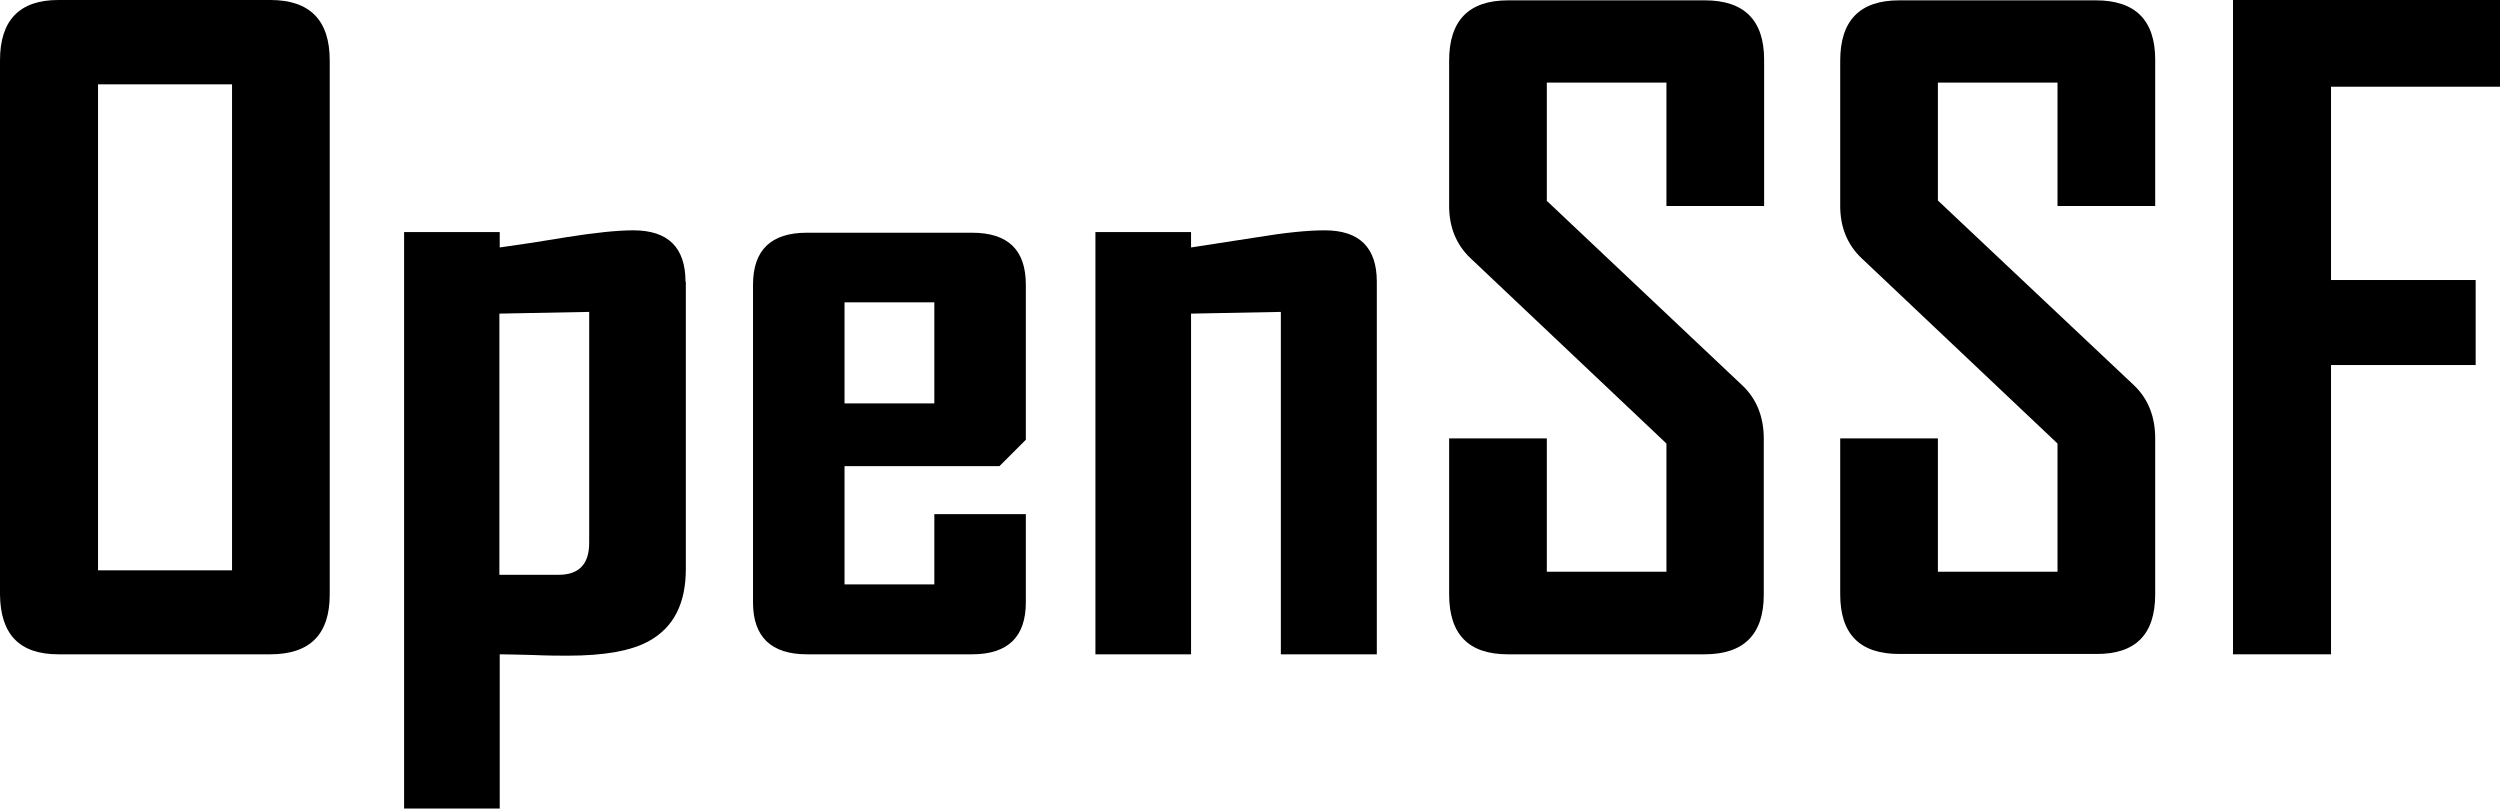
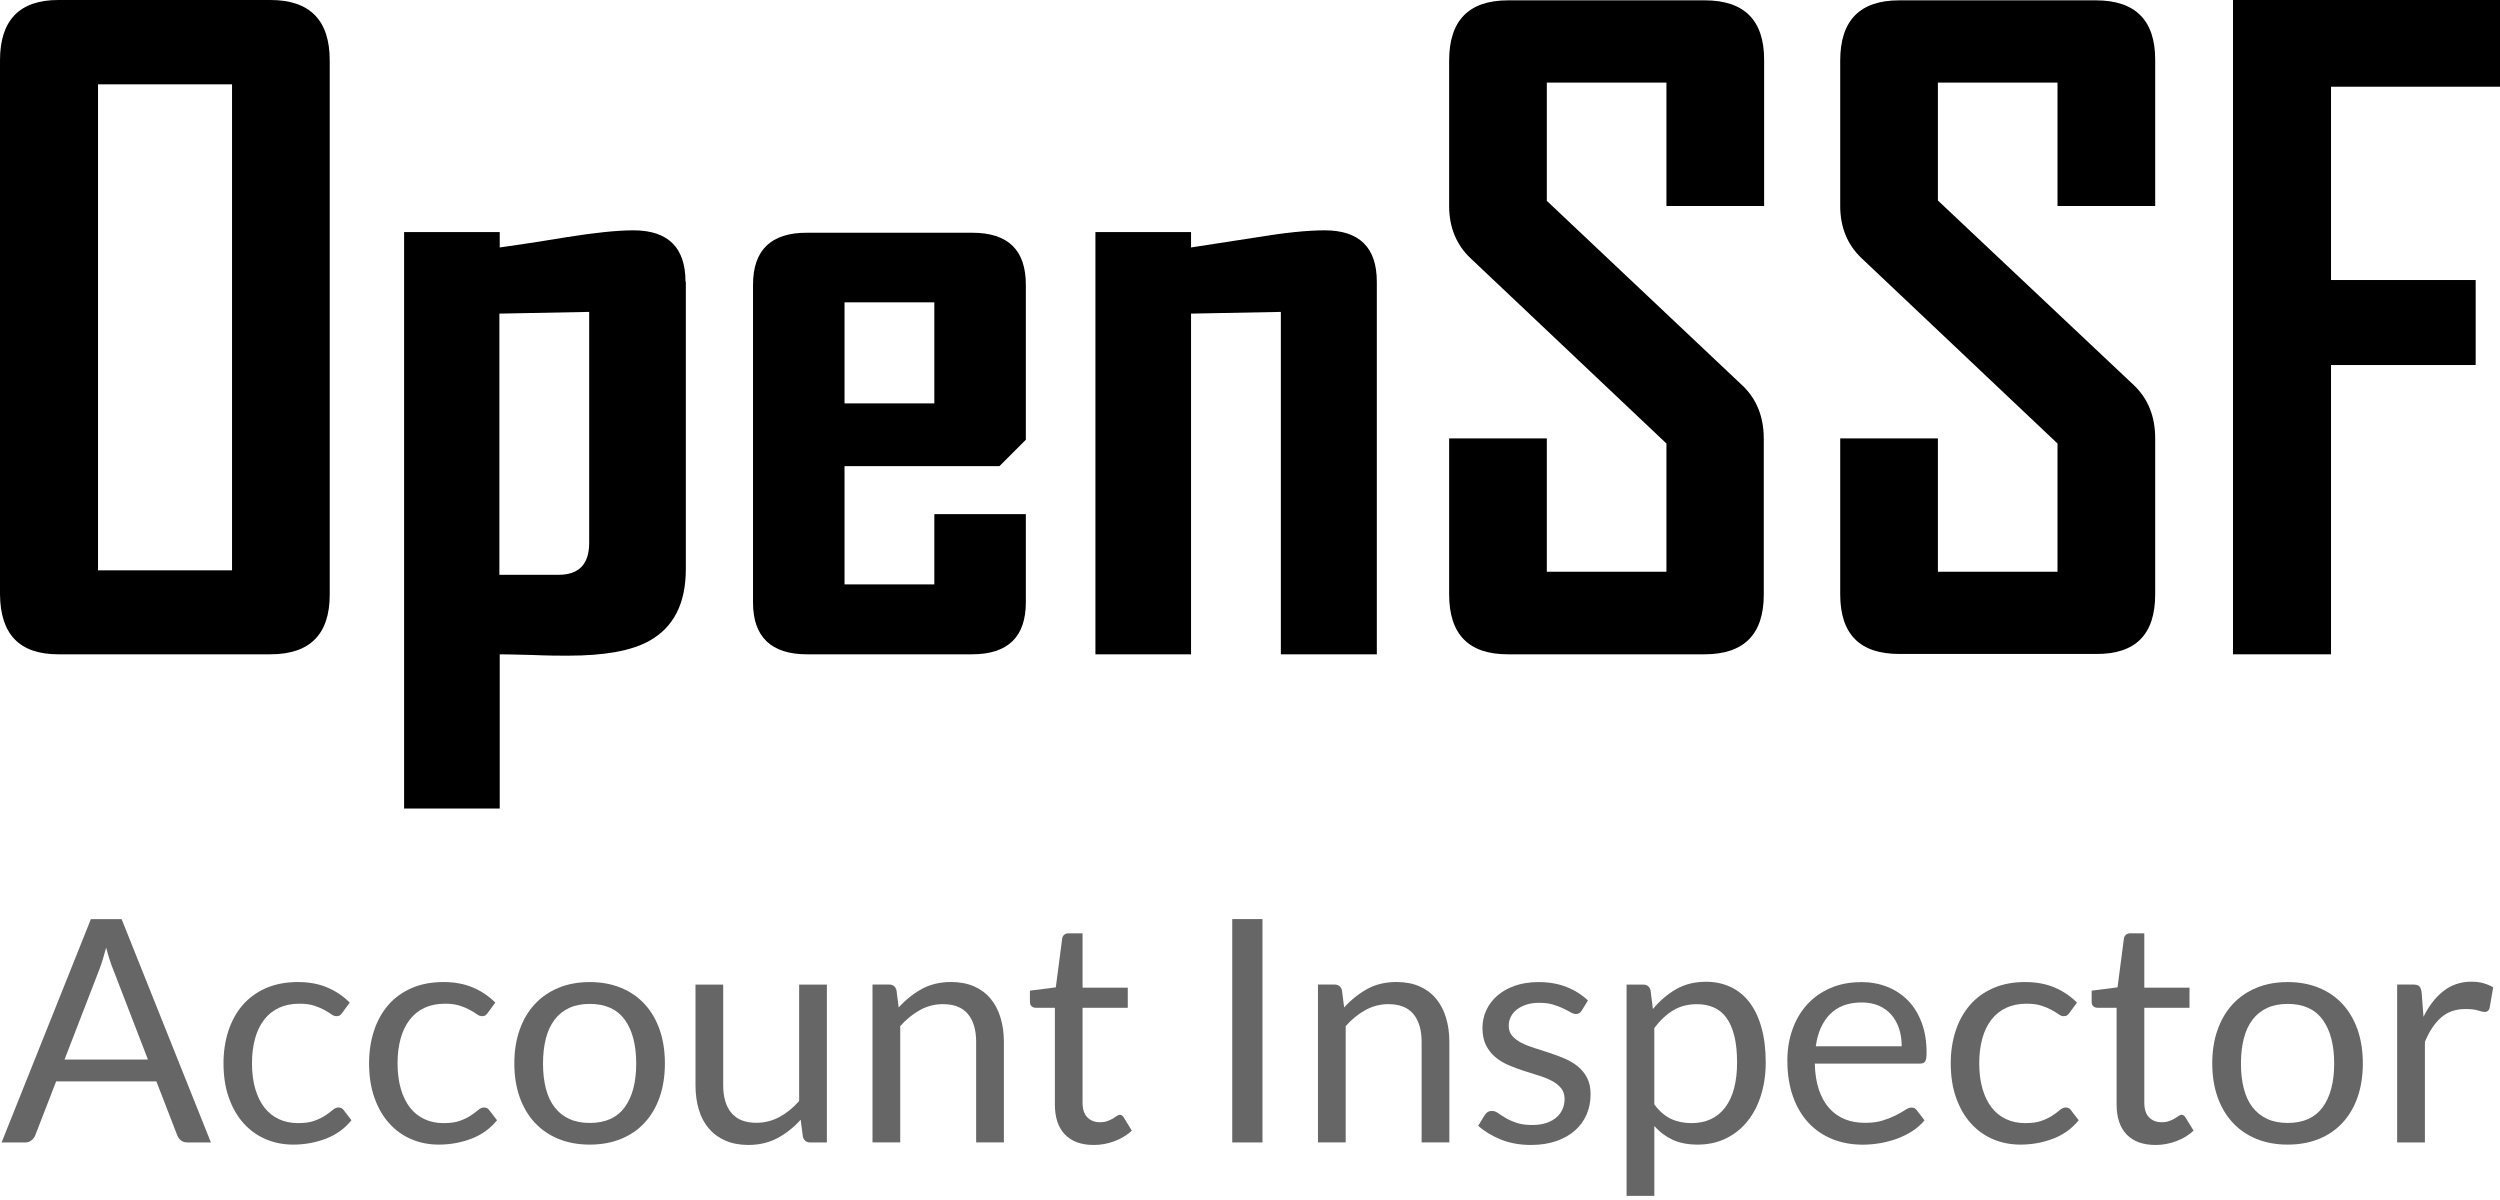
- <svg xmlns="http://www.w3.org/2000/svg" id="Layer_1" width="729.4" height="235.9" viewBox="0 0 729.4 235.9">
+ <svg xmlns="http://www.w3.org/2000/svg" id="Layer_1" width="729.4" height="349.92" viewBox="0 0 729.4 349.92">
  <defs>
-     <style>.cls-1{stroke-width:0px;}</style>
+     <style>.cls-1{opacity:.6;}.cls-2{stroke-width:0px;}</style>
  </defs>
  <g id="h">
-     <path class="cls-1" d="M17,190.9h61.9c11.5,0,17.3-5.8,17.3-17.4V17.6c0-11.7-5.8-17.6-17.3-17.6H17C5.7,0,0,5.9,0,17.6v155.8c.1,11.7,5.7,17.5,17,17.5ZM28.6,24.6h39.1v141.8H28.6V24.6Z" />
-     <path class="cls-1" d="M200,82.2c0-10-5.1-15-15.2-15-4.8,0-11.3.7-19.5,2-6.5,1.1-13,2.1-19.5,3v-4.5h-27.9v168.2h27.9v-45c2,0,5.1.1,9.6.2,4.4.2,7.9.2,10.3.2,10.6,0,18.5-1.4,23.7-4.3,7.2-4,10.7-11,10.7-21v-83.8h-.1ZM171.9,158.4c0,6.2-3,9.3-8.9,9.3h-17.3v-76.2l26.2-.5v67.4h0Z" />
-     <path class="cls-1" d="M235.4,190.9h48.2c10.5,0,15.7-5.1,15.7-15.2v-25.7h-26.7v20.5h-26.2v-34.5h45.2l7.7-7.7v-45.2c0-10.2-5.2-15.2-15.7-15.2h-48.2c-10.5,0-15.7,5.1-15.7,15.2v92.7c0,10,5.3,15.1,15.7,15.1ZM246.4,88.2h26.2v29.5h-26.2v-29.5Z" />
-     <path class="cls-1" d="M347.5,91.5l26.2-.5v99.9h28v-108.7c0-10-5.1-15-15.2-15-5.1,0-11.7.7-19.6,2-6.4,1-12.9,2-19.4,3v-4.5h-27.9v123.2h27.9v-99.4Z" />
-     <path class="cls-1" d="M439.9,190.9h57.4c11.5,0,17.3-5.8,17.3-17.4v-45.5c0-6.4-2.1-11.6-6.2-15.5l-57.1-53.9V24.1h34.9v36h28.5V17.4c0-11.5-5.8-17.3-17.3-17.3h-57.4c-11.5,0-17.2,5.9-17.2,17.6v42.4c0,6.2,2.1,11.3,6.2,15.2l57.2,54.1v37.4h-34.9v-38.9h-28.5v45.5c0,11.7,5.7,17.5,17.1,17.5Z" />
-     <path class="cls-1" d="M628.8,173.4v-45.5c0-6.4-2.1-11.6-6.2-15.5l-57.2-53.9V24.1h34.9v36h28.5V17.4c0-11.5-5.8-17.3-17.3-17.3h-57.4c-11.5,0-17.2,5.9-17.2,17.6v42.4c0,6.2,2.1,11.3,6.2,15.2l57.2,54.1v37.4h-34.9v-38.9h-28.5v45.5c0,11.6,5.7,17.4,17.2,17.4h57.4c11.6.1,17.3-5.7,17.3-17.4Z" />
-     <polygon class="cls-1" points="651.5 0 651.5 190.9 680.1 190.9 680.1 106.5 722.3 106.5 722.3 81.7 680.1 81.7 680.1 25.3 729.4 25.3 729.4 0 651.5 0" />
+     <path class="cls-2" d="M17,190.9h61.9c11.5,0,17.3-5.8,17.3-17.4V17.6c0-11.7-5.8-17.6-17.3-17.6H17C5.7,0,0,5.9,0,17.6v155.8c.1,11.7,5.7,17.5,17,17.5h0ZM28.6,24.6h39.1v141.8H28.6V24.6Z" />
+     <path class="cls-2" d="M200,82.2c0-10-5.1-15-15.2-15-4.8,0-11.3.7-19.5,2-6.5,1.1-13,2.1-19.5,3v-4.5h-27.9v168.2h27.9v-45c2,0,5.1.1,9.6.2,4.4.2,7.9.2,10.3.2,10.6,0,18.5-1.4,23.7-4.3,7.2-4,10.7-11,10.7-21v-83.8h-.1ZM171.9,158.4c0,6.2-3,9.3-8.9,9.3h-17.3v-76.2l26.2-.5v67.4h0Z" />
+     <path class="cls-2" d="M235.4,190.9h48.2c10.5,0,15.7-5.1,15.7-15.2v-25.7h-26.7v20.5h-26.2v-34.5h45.2l7.7-7.7v-45.2c0-10.2-5.2-15.2-15.7-15.2h-48.2c-10.5,0-15.7,5.1-15.7,15.2v92.7c0,10,5.3,15.1,15.7,15.1h0ZM246.4,88.2h26.2v29.5h-26.2v-29.5h0Z" />
+     <path class="cls-2" d="M347.5,91.5l26.2-.5v99.9h28v-108.7c0-10-5.1-15-15.2-15-5.1,0-11.7.7-19.6,2-6.4,1-12.9,2-19.4,3v-4.5h-27.9v123.2h27.9s0-99.4,0-99.4Z" />
+     <path class="cls-2" d="M439.9,190.9h57.4c11.5,0,17.3-5.8,17.3-17.4v-45.5c0-6.4-2.1-11.6-6.2-15.5l-57.1-53.9V24.1h34.9v36h28.5V17.4c0-11.5-5.8-17.3-17.3-17.3h-57.4c-11.5,0-17.2,5.9-17.2,17.6v42.4c0,6.2,2.1,11.3,6.2,15.2l57.2,54.1v37.4h-34.9v-38.9h-28.5v45.5c0,11.7,5.7,17.5,17.1,17.5Z" />
+     <path class="cls-2" d="M628.8,173.4v-45.5c0-6.4-2.1-11.6-6.2-15.5l-57.2-53.9V24.1h34.9v36h28.5V17.4c0-11.5-5.8-17.3-17.3-17.3h-57.4c-11.5,0-17.2,5.9-17.2,17.6v42.4c0,6.2,2.1,11.3,6.2,15.2l57.2,54.1v37.4h-34.9v-38.9h-28.5v45.5c0,11.6,5.7,17.4,17.2,17.4h57.4c11.6.1,17.3-5.7,17.3-17.4Z" />
+     <polygon class="cls-2" points="651.5 0 651.5 190.9 680.1 190.9 680.1 106.5 722.3 106.5 722.3 81.7 680.1 81.7 680.1 25.3 729.4 25.3 729.4 0 651.5 0" />
+   </g>
+   <g class="cls-1">
+     <path class="cls-2" d="M61.53,333.32h-6.82c-.79,0-1.43-.2-1.91-.59-.49-.39-.85-.89-1.09-1.5l-6.09-15.73h-29.24l-6.09,15.73c-.21.55-.58,1.03-1.09,1.46-.52.42-1.15.64-1.91.64H.46l26.06-65.17h8.96l26.06,65.17ZM18.83,309.13h24.33l-10.23-26.51c-.67-1.64-1.32-3.68-1.96-6.14-.33,1.24-.66,2.39-.98,3.43-.32,1.05-.63,1.96-.93,2.75l-10.23,26.47Z" />
+     <path class="cls-2" d="M99.91,295.44c-.24.33-.49.59-.73.77-.24.18-.59.27-1.05.27s-.95-.19-1.48-.57c-.53-.38-1.21-.8-2.02-1.25-.82-.46-1.81-.87-2.98-1.25-1.17-.38-2.6-.57-4.3-.57-2.24,0-4.23.4-5.96,1.21-1.73.8-3.18,1.96-4.34,3.48-1.17,1.52-2.05,3.35-2.64,5.5-.59,2.15-.89,4.56-.89,7.23s.32,5.27.96,7.44c.64,2.17,1.53,3.99,2.68,5.46,1.15,1.47,2.55,2.59,4.21,3.36,1.65.77,3.51,1.16,5.57,1.16s3.59-.23,4.87-.71c1.27-.47,2.33-.99,3.18-1.57.85-.58,1.55-1.1,2.09-1.57.55-.47,1.09-.71,1.64-.71.7,0,1.21.26,1.55.77l2.27,2.96c-2,2.46-4.5,4.25-7.5,5.39s-6.17,1.71-9.5,1.71c-2.88,0-5.56-.53-8.03-1.59-2.47-1.06-4.62-2.6-6.43-4.62-1.82-2.02-3.25-4.49-4.3-7.44-1.05-2.94-1.57-6.29-1.57-10.05,0-3.43.48-6.59,1.43-9.5.96-2.91,2.35-5.42,4.18-7.53,1.83-2.11,4.1-3.75,6.8-4.93,2.7-1.18,5.79-1.77,9.28-1.77,3.21,0,6.06.52,8.55,1.57,2.49,1.05,4.68,2.52,6.59,4.43l-2.14,2.91Z" />
+     <path class="cls-2" d="M142.38,295.44c-.24.33-.49.59-.73.77-.24.18-.59.27-1.05.27s-.95-.19-1.48-.57c-.53-.38-1.21-.8-2.02-1.25-.82-.46-1.81-.87-2.98-1.25-1.17-.38-2.6-.57-4.3-.57-2.24,0-4.23.4-5.96,1.21-1.73.8-3.18,1.96-4.34,3.48-1.17,1.52-2.05,3.35-2.64,5.5-.59,2.15-.89,4.56-.89,7.23s.32,5.27.96,7.44c.64,2.17,1.53,3.99,2.68,5.46,1.15,1.47,2.55,2.59,4.21,3.36,1.65.77,3.51,1.16,5.57,1.16s3.59-.23,4.87-.71c1.27-.47,2.33-.99,3.18-1.57.85-.58,1.55-1.1,2.09-1.57.55-.47,1.09-.71,1.64-.71.7,0,1.21.26,1.55.77l2.27,2.96c-2,2.46-4.5,4.25-7.5,5.39s-6.17,1.71-9.5,1.71c-2.88,0-5.56-.53-8.03-1.59-2.47-1.06-4.62-2.6-6.43-4.62-1.82-2.02-3.25-4.49-4.3-7.44-1.05-2.94-1.57-6.29-1.57-10.05,0-3.43.48-6.59,1.43-9.5.96-2.91,2.35-5.42,4.18-7.53,1.83-2.11,4.1-3.75,6.8-4.93,2.7-1.18,5.79-1.77,9.28-1.77,3.21,0,6.06.52,8.55,1.57,2.49,1.05,4.68,2.52,6.59,4.43l-2.14,2.91Z" />
+     <path class="cls-2" d="M172.07,286.53c3.37,0,6.4.56,9.12,1.68,2.71,1.12,5.02,2.71,6.91,4.77,1.89,2.06,3.35,4.56,4.37,7.48,1.02,2.93,1.52,6.19,1.52,9.8s-.51,6.91-1.52,9.82c-1.02,2.91-2.47,5.4-4.37,7.46-1.9,2.06-4.2,3.65-6.91,4.75-2.71,1.11-5.75,1.66-9.12,1.66s-6.4-.55-9.12-1.66c-2.71-1.11-5.02-2.69-6.93-4.75-1.91-2.06-3.38-4.55-4.41-7.46-1.03-2.91-1.55-6.18-1.55-9.82s.52-6.87,1.55-9.8c1.03-2.92,2.5-5.42,4.41-7.48,1.91-2.06,4.22-3.65,6.93-4.77,2.71-1.12,5.75-1.68,9.12-1.68ZM172.07,327.63c4.55,0,7.94-1.52,10.19-4.57,2.24-3.05,3.36-7.3,3.36-12.75s-1.12-9.76-3.36-12.82c-2.24-3.06-5.64-4.59-10.19-4.59-2.3,0-4.31.39-6,1.18-1.7.79-3.12,1.92-4.25,3.41-1.14,1.49-1.99,3.31-2.55,5.48-.56,2.17-.84,4.62-.84,7.34s.28,5.17.84,7.32c.56,2.15,1.41,3.96,2.55,5.43,1.14,1.47,2.55,2.6,4.25,3.39,1.7.79,3.7,1.18,6,1.18Z" />
+     <path class="cls-2" d="M211,287.25v29.38c0,3.49.8,6.18,2.41,8.09s4.03,2.87,7.28,2.87c2.36,0,4.59-.56,6.69-1.68,2.09-1.12,4.02-2.68,5.78-4.68v-33.97h8.09v46.07h-4.82c-1.15,0-1.88-.56-2.18-1.68l-.64-4.96c-2,2.21-4.24,4-6.73,5.34s-5.34,2.02-8.55,2.02c-2.52,0-4.74-.42-6.66-1.25-1.93-.83-3.54-2.01-4.84-3.52-1.3-1.52-2.28-3.35-2.93-5.5-.65-2.15-.98-4.53-.98-7.14v-29.38h8.09Z" />
+     <path class="cls-2" d="M254.56,333.32v-46.07h4.82c1.15,0,1.88.56,2.18,1.68l.64,5c2-2.21,4.24-4,6.71-5.37,2.47-1.36,5.33-2.05,8.57-2.05,2.52,0,4.74.42,6.66,1.25,1.92.83,3.53,2.02,4.82,3.55,1.29,1.53,2.27,3.37,2.93,5.53.67,2.15,1,4.53,1,7.14v29.33h-8.09v-29.33c0-3.49-.8-6.19-2.39-8.12-1.59-1.92-4.02-2.89-7.3-2.89-2.4,0-4.63.58-6.71,1.73-2.08,1.15-3.99,2.71-5.75,4.68v33.92h-8.09Z" />
+     <path class="cls-2" d="M319.09,334.05c-3.64,0-6.44-1.02-8.39-3.05-1.96-2.03-2.93-4.96-2.93-8.78v-28.19h-5.55c-.49,0-.89-.14-1.23-.43-.33-.29-.5-.74-.5-1.34v-3.23l7.55-.96,1.86-14.23c.06-.46.26-.83.59-1.11.33-.29.76-.43,1.27-.43h4.09v15.87h13.19v5.87h-13.19v27.65c0,1.94.47,3.38,1.41,4.32.94.94,2.15,1.41,3.64,1.41.85,0,1.58-.11,2.21-.34.62-.23,1.16-.48,1.61-.75.45-.27.84-.52,1.16-.75.32-.23.6-.34.84-.34.42,0,.8.26,1.14.77l2.36,3.87c-1.4,1.3-3.08,2.33-5.05,3.07-1.97.74-4,1.11-6.09,1.11Z" />
+     <path class="cls-2" d="M368.34,333.32h-8.82v-65.17h8.82v65.17Z" />
+     <path class="cls-2" d="M384.53,333.32v-46.07h4.82c1.15,0,1.88.56,2.18,1.68l.64,5c2-2.21,4.24-4,6.71-5.37s5.33-2.05,8.57-2.05c2.52,0,4.74.42,6.66,1.25,1.92.83,3.53,2.02,4.82,3.55,1.29,1.53,2.27,3.37,2.93,5.53.67,2.15,1,4.53,1,7.14v29.33h-8.09v-29.33c0-3.49-.8-6.19-2.39-8.12-1.59-1.92-4.02-2.89-7.3-2.89-2.39,0-4.63.58-6.71,1.73-2.08,1.15-4,2.71-5.75,4.68v33.92h-8.09Z" />
+     <path class="cls-2" d="M461.47,294.85c-.36.67-.93,1-1.68,1-.46,0-.97-.17-1.55-.5-.58-.33-1.28-.71-2.12-1.11s-1.83-.79-2.98-1.14-2.52-.52-4.09-.52c-1.36,0-2.59.17-3.68.52-1.09.35-2.02.83-2.8,1.43-.77.61-1.36,1.31-1.77,2.12-.41.8-.61,1.67-.61,2.61,0,1.18.34,2.17,1.02,2.96.68.79,1.58,1.47,2.71,2.05,1.12.58,2.39,1.08,3.82,1.52,1.42.44,2.89.91,4.39,1.41,1.5.5,2.96,1.05,4.39,1.66s2.7,1.36,3.82,2.27c1.12.91,2.02,2.02,2.71,3.34.68,1.32,1.02,2.9,1.02,4.75,0,2.12-.38,4.08-1.14,5.89-.76,1.8-1.88,3.37-3.37,4.68-1.49,1.32-3.3,2.36-5.46,3.12s-4.64,1.14-7.46,1.14c-3.21,0-6.12-.52-8.73-1.57-2.61-1.05-4.82-2.39-6.64-4.03l1.91-3.09c.24-.39.53-.7.86-.91.33-.21.77-.32,1.32-.32s1.12.21,1.73.64,1.34.89,2.21,1.41c.86.52,1.91.99,3.14,1.41s2.77.64,4.62.64c1.58,0,2.96-.21,4.14-.61s2.17-.96,2.96-1.66c.79-.7,1.37-1.5,1.75-2.41.38-.91.57-1.88.57-2.91,0-1.27-.34-2.33-1.02-3.16-.68-.83-1.58-1.55-2.71-2.14-1.12-.59-2.4-1.11-3.84-1.55-1.44-.44-2.91-.9-4.41-1.39-1.5-.48-2.97-1.04-4.41-1.66-1.44-.62-2.72-1.4-3.84-2.34-1.12-.94-2.02-2.1-2.71-3.48-.68-1.38-1.02-3.05-1.02-5.03,0-1.76.36-3.45,1.09-5.07.73-1.62,1.79-3.05,3.18-4.27,1.39-1.23,3.11-2.21,5.14-2.93s4.35-1.09,6.96-1.09c3.03,0,5.75.48,8.16,1.43s4.49,2.27,6.25,3.93l-1.82,2.96Z" />
+     <path class="cls-2" d="M474.57,348.92v-61.66h4.82c1.15,0,1.88.56,2.18,1.68l.68,5.46c1.97-2.39,4.22-4.32,6.75-5.78s5.45-2.18,8.75-2.18c2.64,0,5.03.51,7.19,1.52,2.15,1.02,3.99,2.52,5.5,4.5,1.52,1.99,2.68,4.45,3.5,7.39.82,2.94,1.23,6.32,1.23,10.14,0,3.4-.46,6.56-1.36,9.48s-2.21,5.46-3.91,7.59c-1.7,2.14-3.78,3.82-6.25,5.05s-5.25,1.84-8.34,1.84c-2.85,0-5.28-.47-7.3-1.41-2.02-.94-3.8-2.27-5.34-4v20.37h-8.09ZM495.08,292.98c-2.64,0-4.95.61-6.94,1.82-1.99,1.21-3.81,2.93-5.48,5.14v22.28c1.49,2,3.12,3.41,4.89,4.23,1.77.82,3.75,1.23,5.93,1.23,4.27,0,7.56-1.53,9.87-4.59,2.3-3.06,3.46-7.43,3.46-13.1,0-3-.27-5.58-.8-7.73-.53-2.15-1.3-3.92-2.3-5.3-1-1.38-2.23-2.39-3.68-3.02-1.46-.64-3.11-.96-4.96-.96Z" />
+     <path class="cls-2" d="M543,286.53c2.76,0,5.31.46,7.64,1.39,2.33.92,4.35,2.26,6.05,4,1.7,1.74,3.02,3.9,3.98,6.46.96,2.56,1.43,5.48,1.43,8.75,0,1.27-.14,2.12-.41,2.55s-.79.64-1.55.64h-30.65c.06,2.91.46,5.44,1.18,7.59.73,2.15,1.73,3.95,3,5.39,1.27,1.44,2.79,2.52,4.55,3.23,1.76.71,3.73,1.07,5.91,1.07,2.03,0,3.78-.23,5.25-.71,1.47-.47,2.74-.98,3.8-1.52s1.95-1.05,2.66-1.52c.71-.47,1.33-.71,1.84-.71.67,0,1.18.26,1.55.77l2.27,2.96c-1,1.21-2.2,2.27-3.59,3.16-1.39.89-2.89,1.63-4.48,2.21-1.59.58-3.24,1.01-4.93,1.3-1.7.29-3.38.43-5.05.43-3.18,0-6.12-.54-8.8-1.61-2.68-1.08-5-2.65-6.96-4.73-1.96-2.08-3.48-4.65-4.57-7.71-1.09-3.06-1.64-6.58-1.64-10.55,0-3.21.49-6.21,1.48-9s2.4-5.21,4.25-7.25c1.85-2.05,4.11-3.65,6.78-4.82s5.67-1.75,9-1.75ZM543.19,292.48c-3.91,0-6.99,1.13-9.23,3.39-2.24,2.26-3.64,5.39-4.18,9.39h25.06c0-1.88-.26-3.6-.77-5.16-.52-1.56-1.27-2.91-2.27-4.05-1-1.14-2.22-2.02-3.66-2.64-1.44-.62-3.08-.93-4.93-.93Z" />
+     <path class="cls-2" d="M603.85,295.44c-.24.33-.49.59-.73.77-.24.18-.59.27-1.05.27s-.95-.19-1.48-.57-1.21-.8-2.02-1.25-1.81-.87-2.98-1.25c-1.17-.38-2.6-.57-4.3-.57-2.24,0-4.23.4-5.96,1.21-1.73.8-3.18,1.96-4.34,3.48s-2.05,3.35-2.64,5.5c-.59,2.15-.89,4.56-.89,7.23s.32,5.27.96,7.44c.64,2.17,1.53,3.99,2.68,5.46,1.15,1.47,2.55,2.59,4.21,3.36,1.65.77,3.51,1.16,5.57,1.16s3.59-.23,4.87-.71c1.27-.47,2.33-.99,3.18-1.57s1.55-1.1,2.09-1.57c.55-.47,1.09-.71,1.64-.71.7,0,1.21.26,1.55.77l2.27,2.96c-2,2.46-4.5,4.25-7.5,5.39s-6.17,1.71-9.5,1.71c-2.88,0-5.56-.53-8.03-1.59-2.47-1.06-4.62-2.6-6.43-4.62-1.82-2.02-3.25-4.49-4.3-7.44-1.05-2.94-1.57-6.29-1.57-10.05,0-3.43.48-6.59,1.43-9.5s2.35-5.42,4.18-7.53c1.83-2.11,4.1-3.75,6.8-4.93s5.79-1.77,9.28-1.77c3.21,0,6.06.52,8.55,1.57,2.49,1.05,4.68,2.52,6.59,4.43l-2.14,2.91Z" />
+     <path class="cls-2" d="M628.86,334.05c-3.64,0-6.43-1.02-8.39-3.05-1.96-2.03-2.93-4.96-2.93-8.78v-28.19h-5.55c-.49,0-.89-.14-1.23-.43-.33-.29-.5-.74-.5-1.34v-3.23l7.55-.96,1.86-14.23c.06-.46.26-.83.59-1.11s.76-.43,1.27-.43h4.09v15.87h13.19v5.87h-13.19v27.65c0,1.94.47,3.38,1.41,4.32.94.94,2.15,1.41,3.64,1.41.85,0,1.58-.11,2.21-.34s1.16-.48,1.61-.75c.46-.27.84-.52,1.16-.75.32-.23.6-.34.84-.34.42,0,.8.26,1.14.77l2.37,3.87c-1.39,1.3-3.08,2.33-5.05,3.07-1.97.74-4,1.11-6.09,1.11Z" />
+     <path class="cls-2" d="M667.46,286.53c3.36,0,6.4.56,9.12,1.68,2.71,1.12,5.02,2.71,6.91,4.77,1.89,2.06,3.35,4.56,4.37,7.48,1.02,2.93,1.52,6.19,1.52,9.8s-.51,6.91-1.52,9.82c-1.02,2.91-2.47,5.4-4.37,7.46-1.89,2.06-4.2,3.65-6.91,4.75-2.71,1.11-5.75,1.66-9.12,1.66s-6.41-.55-9.12-1.66c-2.71-1.11-5.02-2.69-6.93-4.75-1.91-2.06-3.38-4.55-4.41-7.46-1.03-2.91-1.55-6.18-1.55-9.82s.51-6.87,1.55-9.8c1.03-2.92,2.5-5.42,4.41-7.48,1.91-2.06,4.22-3.65,6.93-4.77,2.71-1.12,5.75-1.68,9.12-1.68ZM667.46,327.63c4.55,0,7.94-1.52,10.19-4.57,2.24-3.05,3.37-7.3,3.37-12.75s-1.12-9.76-3.37-12.82c-2.24-3.06-5.64-4.59-10.19-4.59-2.3,0-4.31.39-6,1.18-1.7.79-3.12,1.92-4.25,3.41-1.14,1.49-1.99,3.31-2.55,5.48-.56,2.17-.84,4.62-.84,7.34s.28,5.17.84,7.32,1.41,3.96,2.55,5.43c1.14,1.47,2.55,2.6,4.25,3.39,1.7.79,3.7,1.18,6,1.18Z" />
+     <path class="cls-2" d="M699.39,333.32v-46.07h4.64c.88,0,1.49.17,1.82.5.33.33.56.91.68,1.73l.55,7.18c1.58-3.21,3.52-5.72,5.84-7.53,2.32-1.8,5.04-2.71,8.16-2.71,1.27,0,2.43.14,3.46.43s1.99.69,2.87,1.21l-1.05,6.05c-.21.76-.68,1.14-1.41,1.14-.43,0-1.08-.14-1.96-.43-.88-.29-2.11-.43-3.68-.43-2.82,0-5.18.82-7.07,2.46-1.89,1.64-3.48,4.02-4.75,7.14v29.33h-8.09Z" />
  </g>
</svg>
